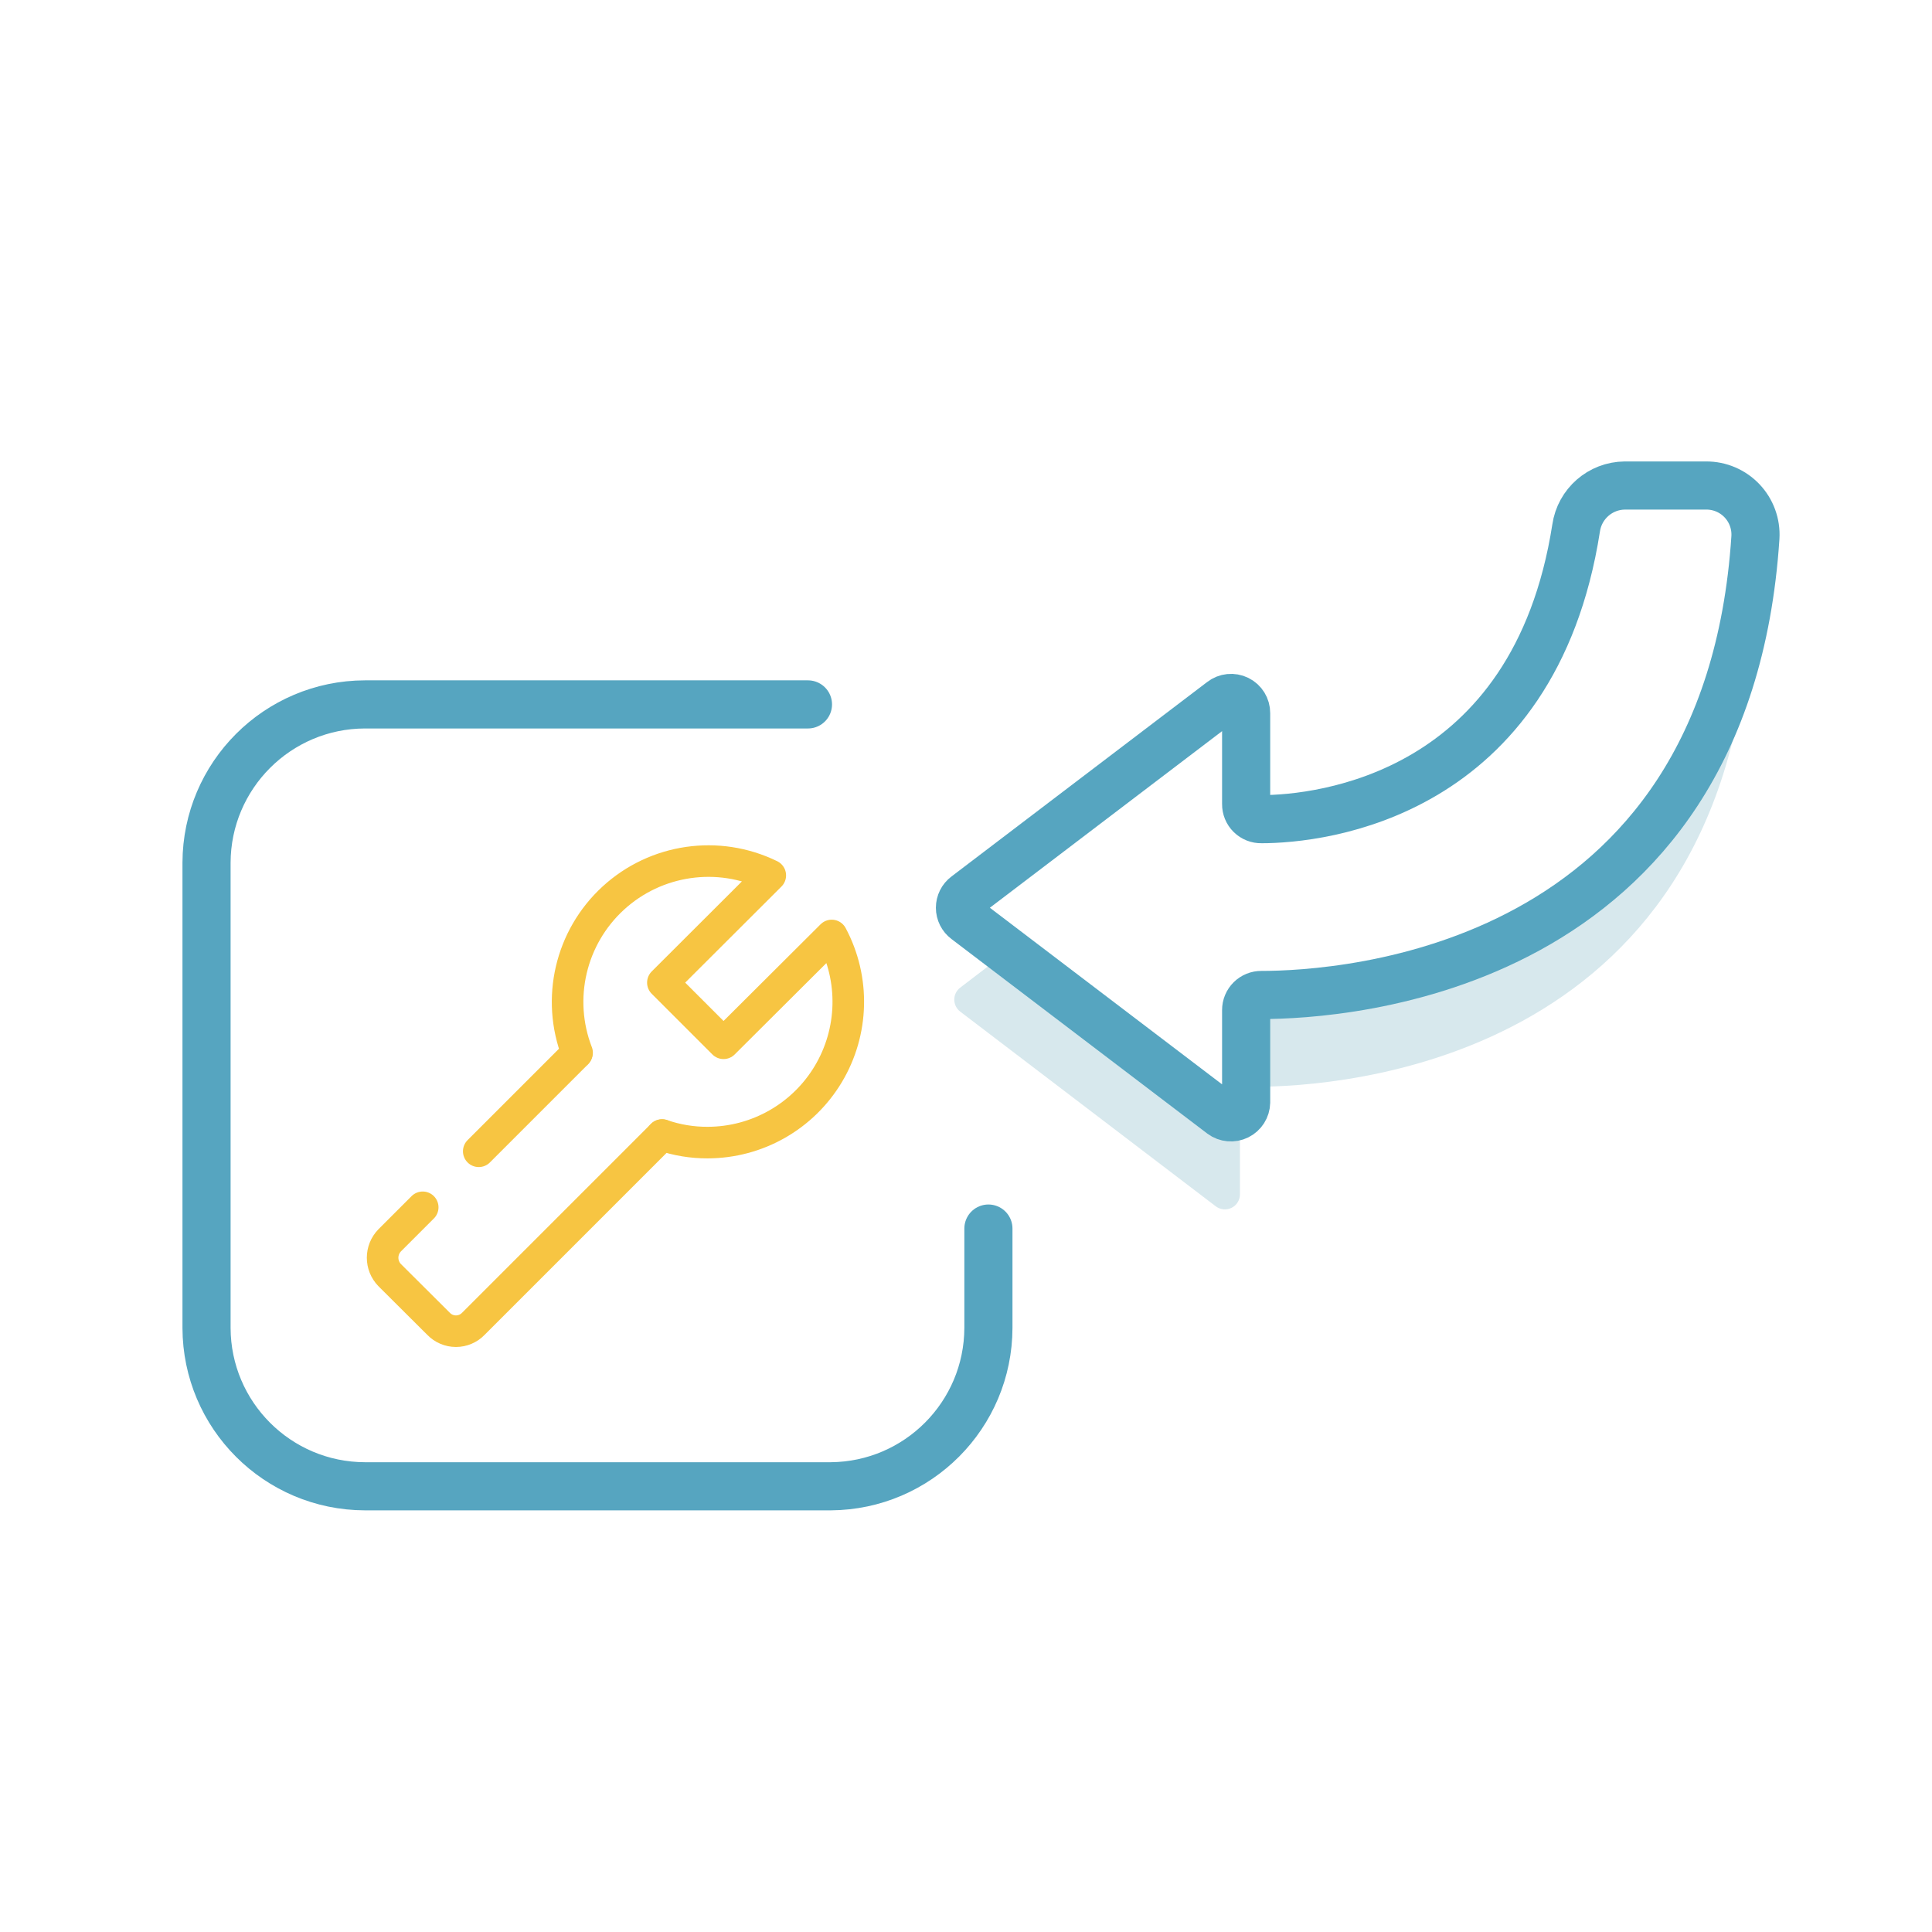
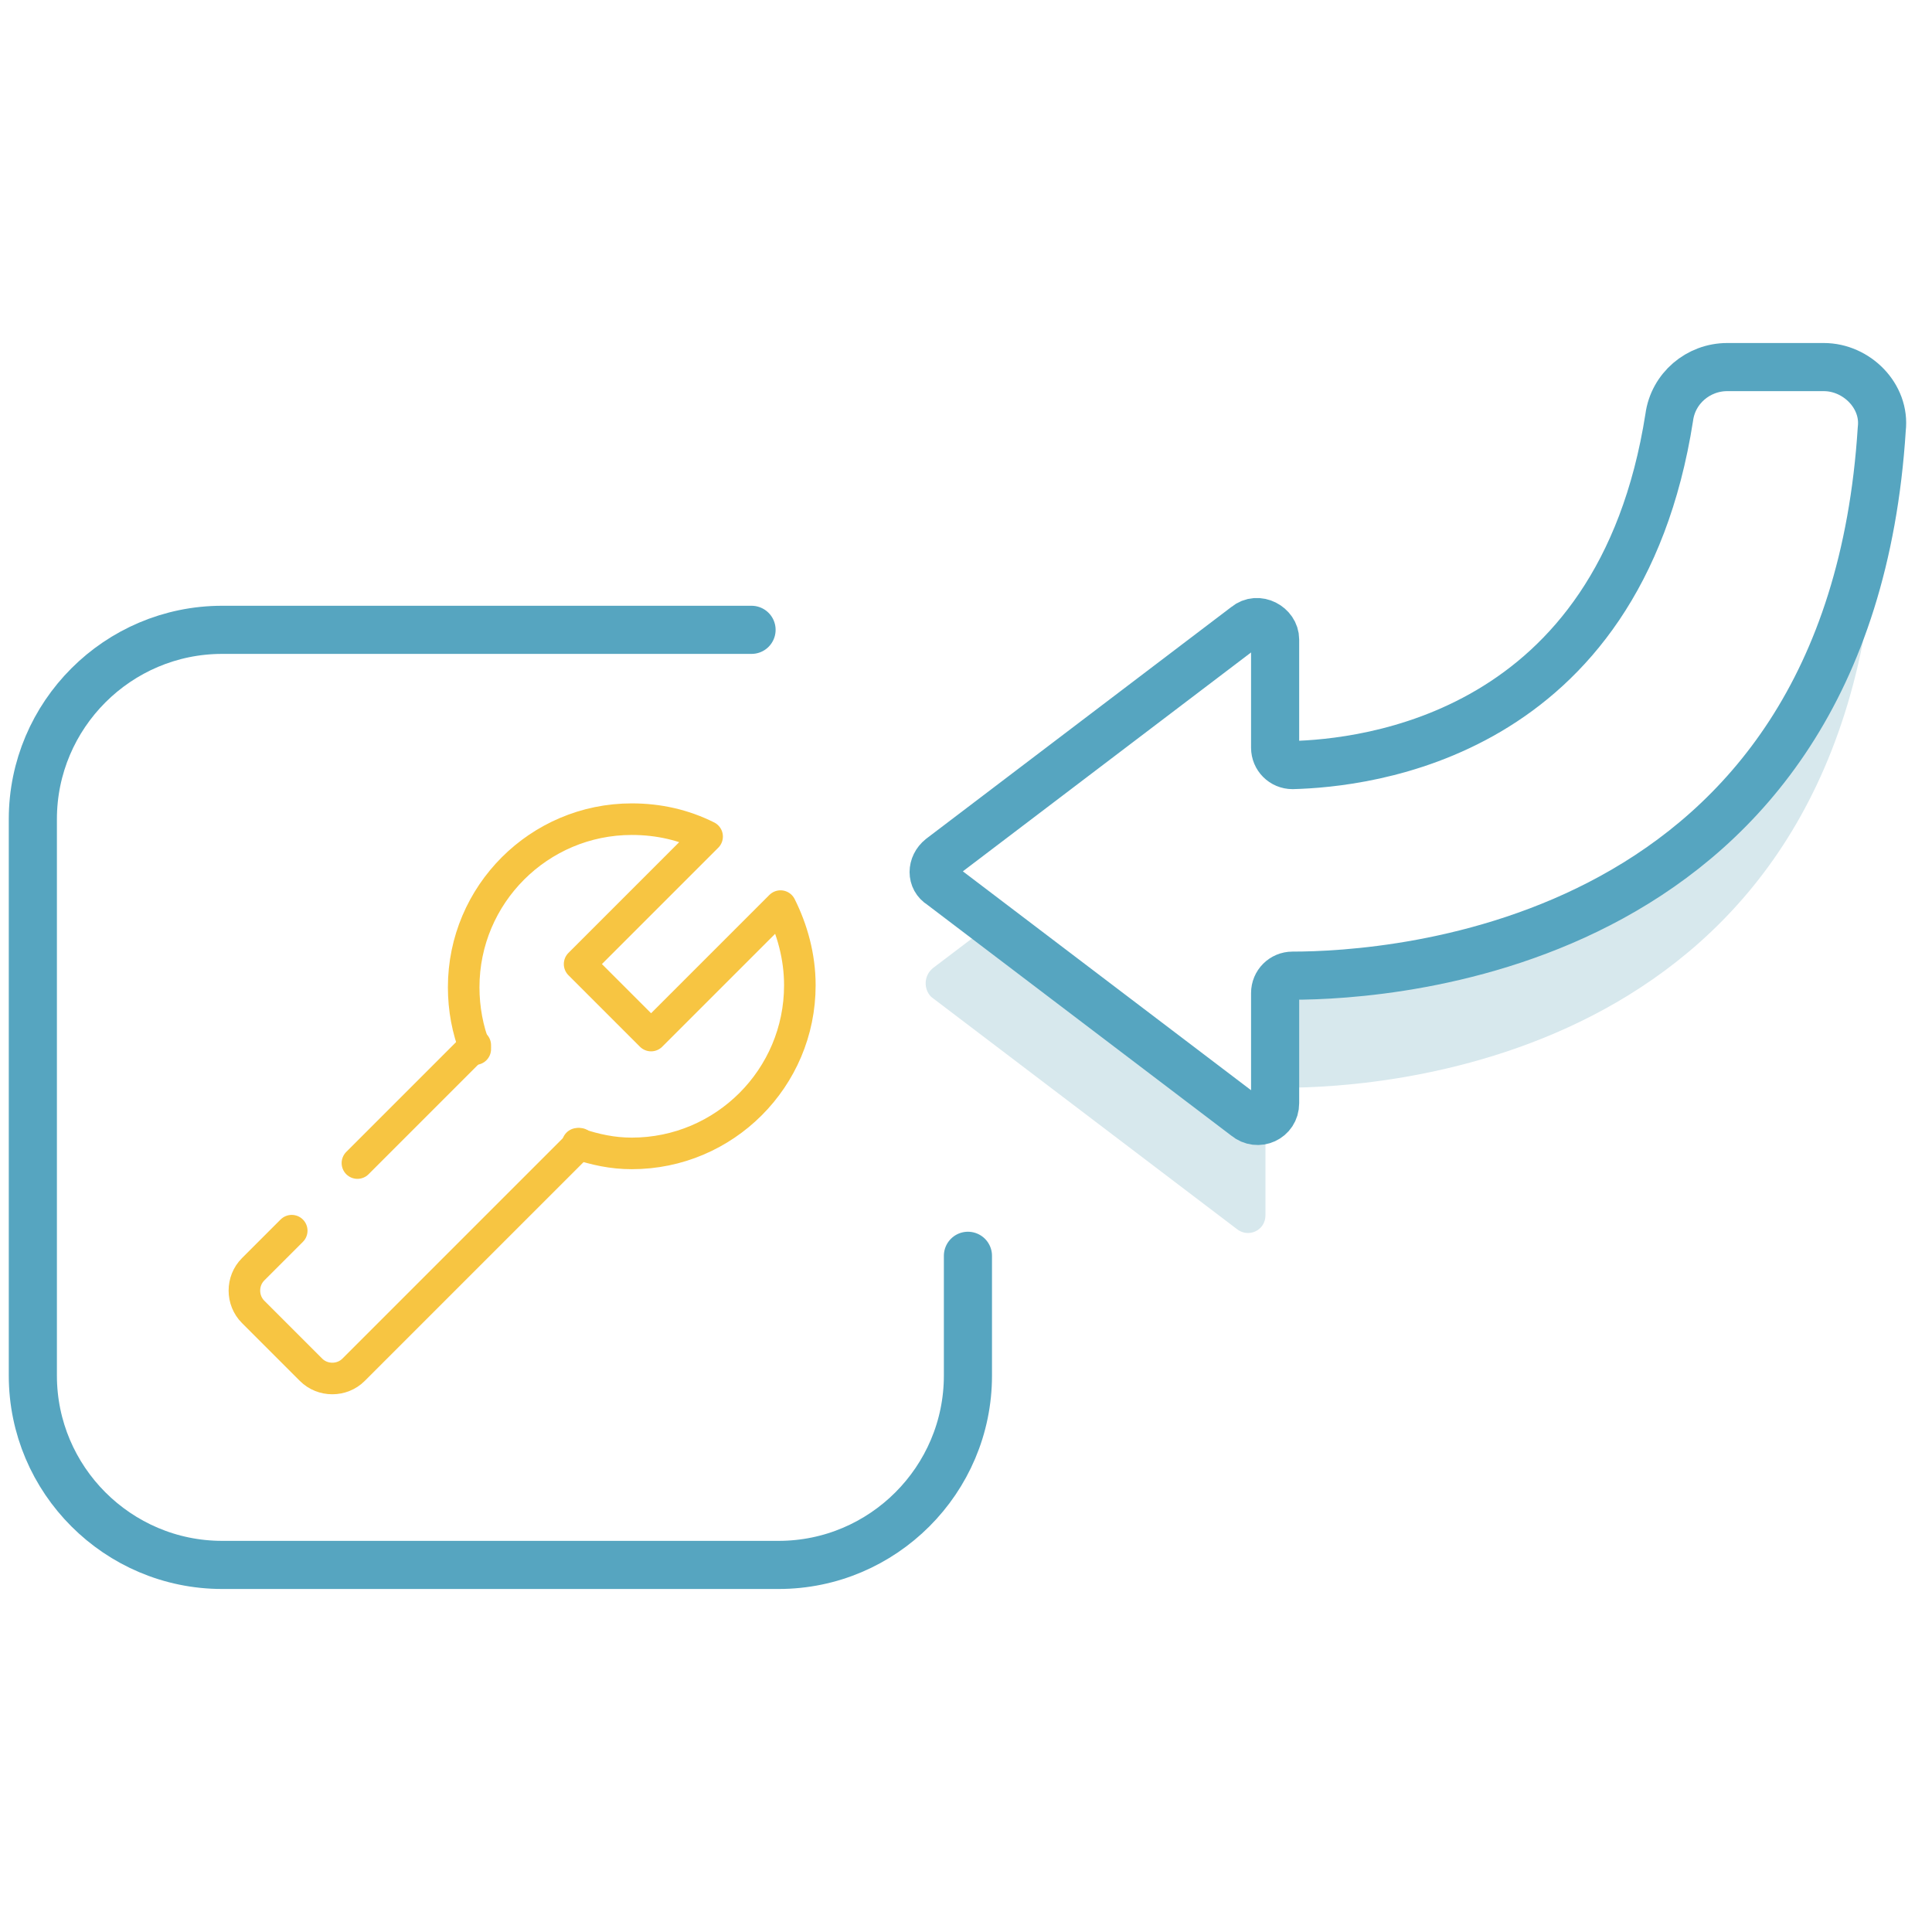
- <svg xmlns="http://www.w3.org/2000/svg" id="Layer_1" data-name="Layer 1" viewBox="0 0 100 100">
-   <path d="M51.16,63.59v5.14A8.22,8.22,0,0,1,43,76.93H18.89a8.22,8.22,0,0,1-8.2-8.2V44.66a8.22,8.22,0,0,1,8.2-8.2H41.82" style="fill:none;stroke:#56a5c0;stroke-linecap:round;stroke-linejoin:round;stroke-width:2.491px" />
-   <line x1="29.85" y1="54.52" x2="24.78" y2="59.59" style="fill:none;stroke:#f7c542;stroke-linecap:round;stroke-linejoin:round;stroke-width:1.634px" />
-   <path d="M21.88,62.49l0,0L20.17,64.2a1.29,1.29,0,0,0,0,1.8l2.53,2.52a1.25,1.25,0,0,0,1.8,0l9.77-9.77" style="fill:none;stroke:#f7c542;stroke-linecap:round;stroke-linejoin:round;stroke-width:1.634px" />
-   <path d="M34.27,58.75a7.12,7.12,0,0,0,2.36.39,7.29,7.29,0,0,0,6.42-10.72L37.45,54l-3.14-3.14,5.56-5.55a7.29,7.29,0,0,0-10,9.18" style="fill:none;stroke:#f7c542;stroke-linecap:round;stroke-linejoin:round;stroke-width:1.634px" />
-   <path d="M64.5,52.28a.78.78,0,0,1,.79-.78c4,0,21.79-1.07,25.12-19.9a2.4,2.4,0,0,1,.13,1C89.08,55.06,69.2,56.25,65,56.25a.77.77,0,0,0-.47.17Z" style="fill:#d7e8ed" />
-   <path d="M49.7,51.12l2.46-1.88,11.08,8.44a.78.78,0,0,0,.94,0v4.13a.78.78,0,0,1-1.25.63L49.7,52.36A.78.78,0,0,1,49.7,51.12Z" style="fill:#d7e8ed" />
-   <path d="M50,46.36,63.24,36.29a.78.78,0,0,1,1.26.62v4.71a.77.77,0,0,0,.79.78c3.06,0,14.12-1.18,16.29-15.07a2.57,2.57,0,0,1,2.52-2.2h4.21a2.54,2.54,0,0,1,2.55,2.69C89.39,50.3,69.51,51.5,65.29,51.5a.78.78,0,0,0-.79.78v4.78a.79.79,0,0,1-1.26.62L50,47.61A.78.78,0,0,1,50,46.36Z" style="fill:none;stroke:#56a5c0;stroke-linecap:round;stroke-linejoin:round;stroke-width:2.491px" />
+ <svg xmlns="http://www.w3.org/2000/svg" version="1.1" id="Layer_1" x="0px" y="0px" viewBox="0 0 100 100" style="enable-background:new 0 0 100 100;" xml:space="preserve">
+   <path style="fill:none;stroke:#56A5C0;stroke-width:2.491;stroke-linecap:round;stroke-linejoin:round;stroke-miterlimit:10;" d="  M50.1,65v6.2c0,5.4-4.4,9.8-9.8,9.8H11.5c-5.4,0-9.8-4.4-9.8-9.8V42.4c0-5.4,4.4-9.8,9.8-9.8h27.4" />
+   <g>
+     <line style="fill:none;stroke:#F7C542;stroke-width:1.634;stroke-linecap:round;stroke-linejoin:round;stroke-miterlimit:10;" x1="24.6" y1="54.1" x2="18.5" y2="60.2" />
+     <path style="fill:none;stroke:#F7C542;stroke-width:1.634;stroke-linecap:round;stroke-linejoin:round;stroke-miterlimit:10;" d="   M15.1,63.7L15.1,63.7l-2,2c-0.6,0.6-0.6,1.6,0,2.2l3,3c0.6,0.6,1.6,0.6,2.2,0l11.7-11.7" />
+     <path style="fill:none;stroke:#F7C542;stroke-width:1.634;stroke-linecap:round;stroke-linejoin:round;stroke-miterlimit:10;" d="   M29.9,59.2c0.9,0.3,1.8,0.5,2.8,0.5c4.8,0,8.7-3.9,8.7-8.7c0-1.5-0.4-2.9-1-4.1l-6.7,6.7l-3.7-3.7l6.6-6.6   c-1.2-0.6-2.5-0.9-3.9-0.9c-4.8,0-8.7,3.9-8.7,8.7c0,1.1,0.2,2.2,0.6,3.2" />
+   </g>
+   <g>
+     <path style="fill:#D7E8ED;" d="M66,51.5c0-0.5,0.4-0.9,0.9-0.9c4.8,0,26-1.3,30-23.8c0.1,0.4,0.2,0.8,0.2,1.2   c-1.8,26.9-25.5,28.3-30.6,28.3c-0.2,0-0.4,0.1-0.6,0.2V51.5z" />
+     <path style="fill:#D7E8ED;" d="M48.3,50.1l2.9-2.2l13.2,10.1c0.4,0.3,0.8,0.2,1.1,0v4.9c0,0.8-0.9,1.2-1.5,0.7l-15.8-12   C47.8,51.2,47.8,50.5,48.3,50.1z" />
+   </g>
+   <path style="fill:none;stroke:#56A5C0;stroke-width:2.491;stroke-linecap:round;stroke-linejoin:round;stroke-miterlimit:10;" d="  M48.7,44.4l15.8-12c0.6-0.5,1.5,0,1.5,0.7v5.6c0,0.5,0.4,0.9,0.9,0.9c3.7-0.1,16.9-1.4,19.5-18c0.2-1.5,1.5-2.6,3-2.6  c1.5,0,3.4,0,5,0c1.7,0,3.2,1.5,3,3.2C95.7,49.1,72,50.5,66.9,50.5c-0.5,0-0.9,0.4-0.9,0.9v5.7c0,0.8-0.9,1.2-1.5,0.7l-15.8-12  C48.2,45.5,48.2,44.8,48.7,44.4z" />
</svg>
